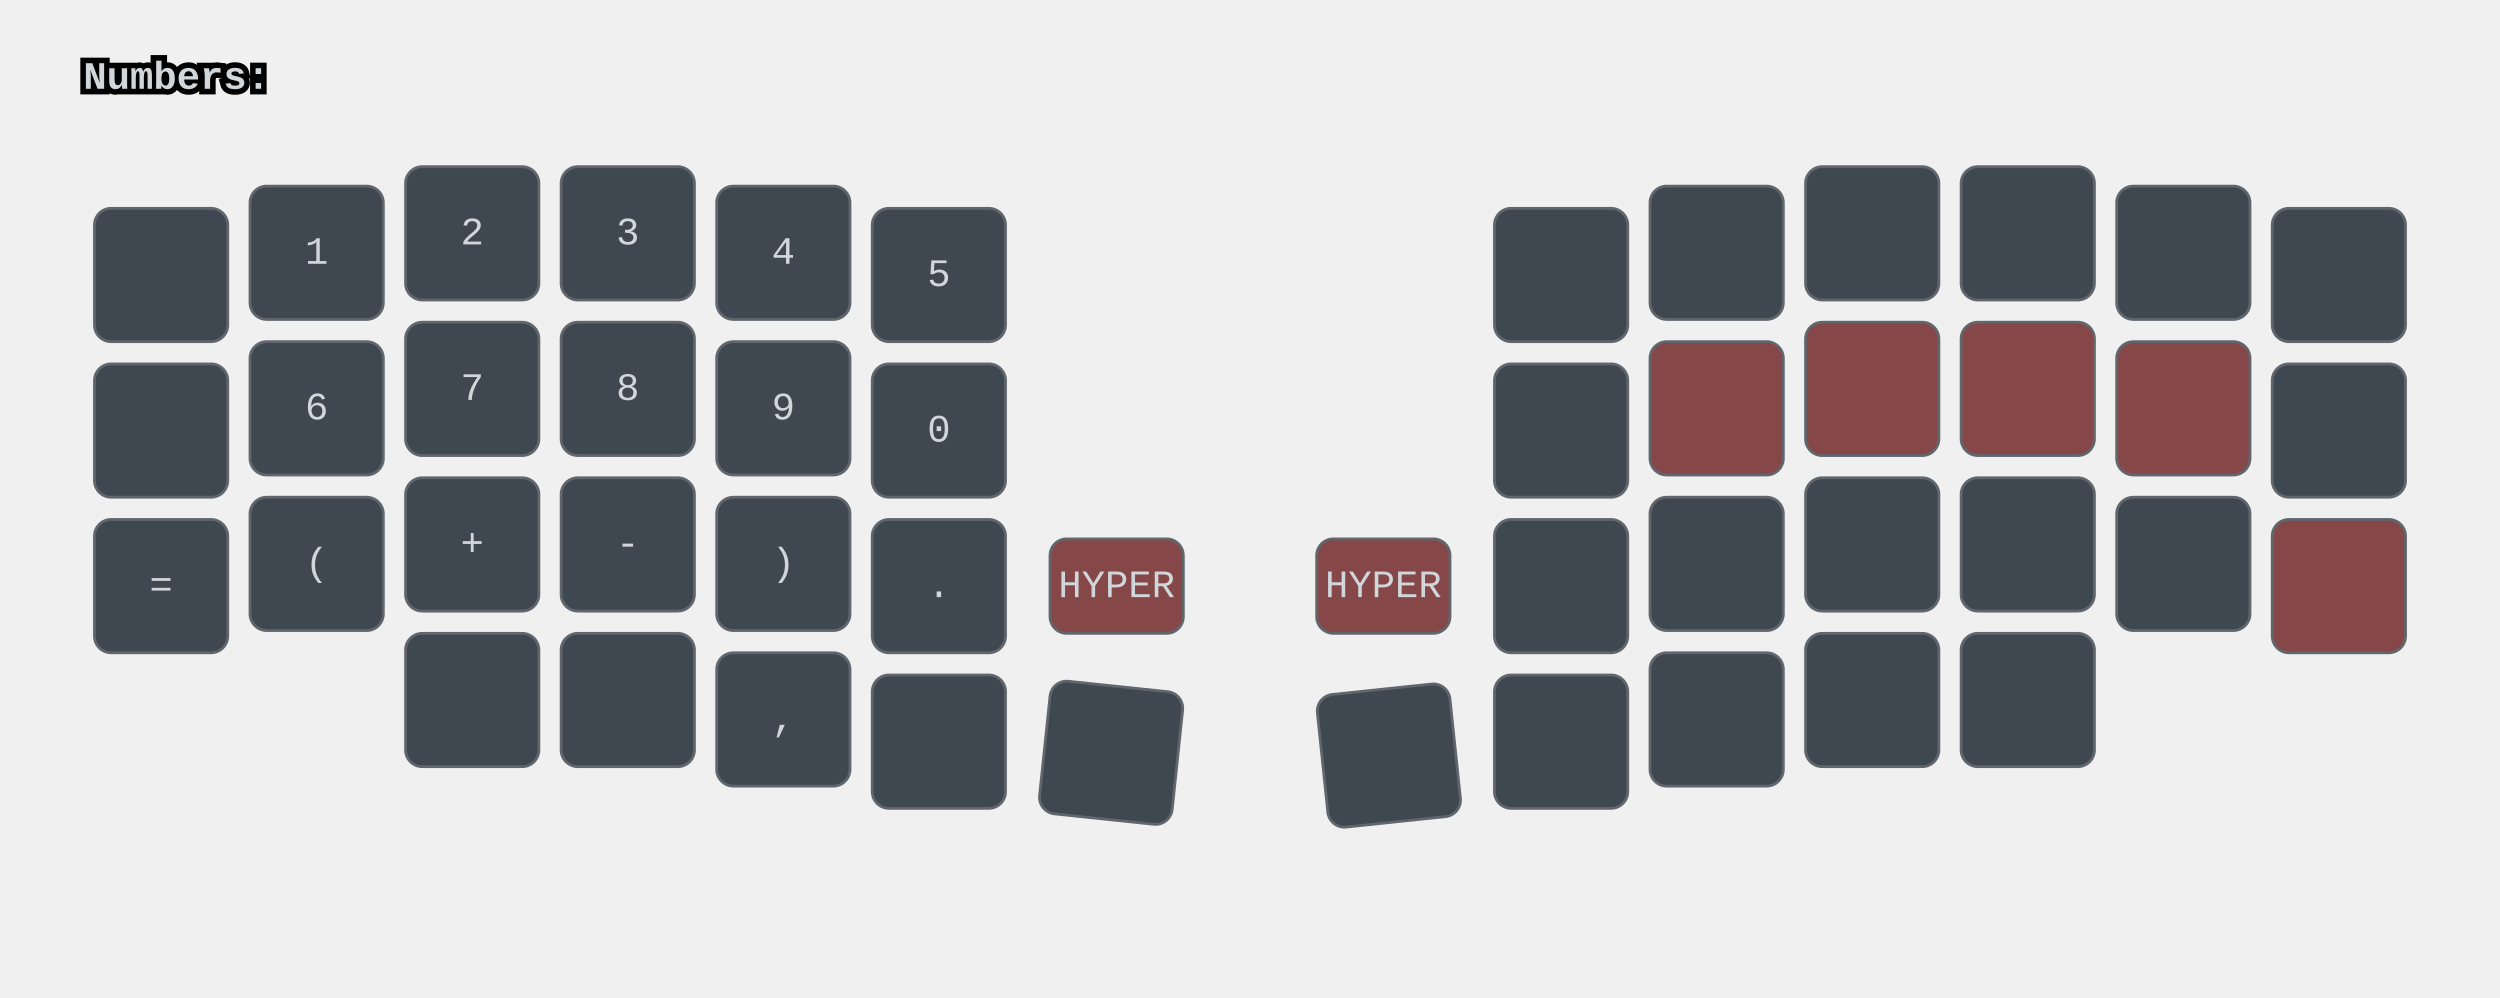
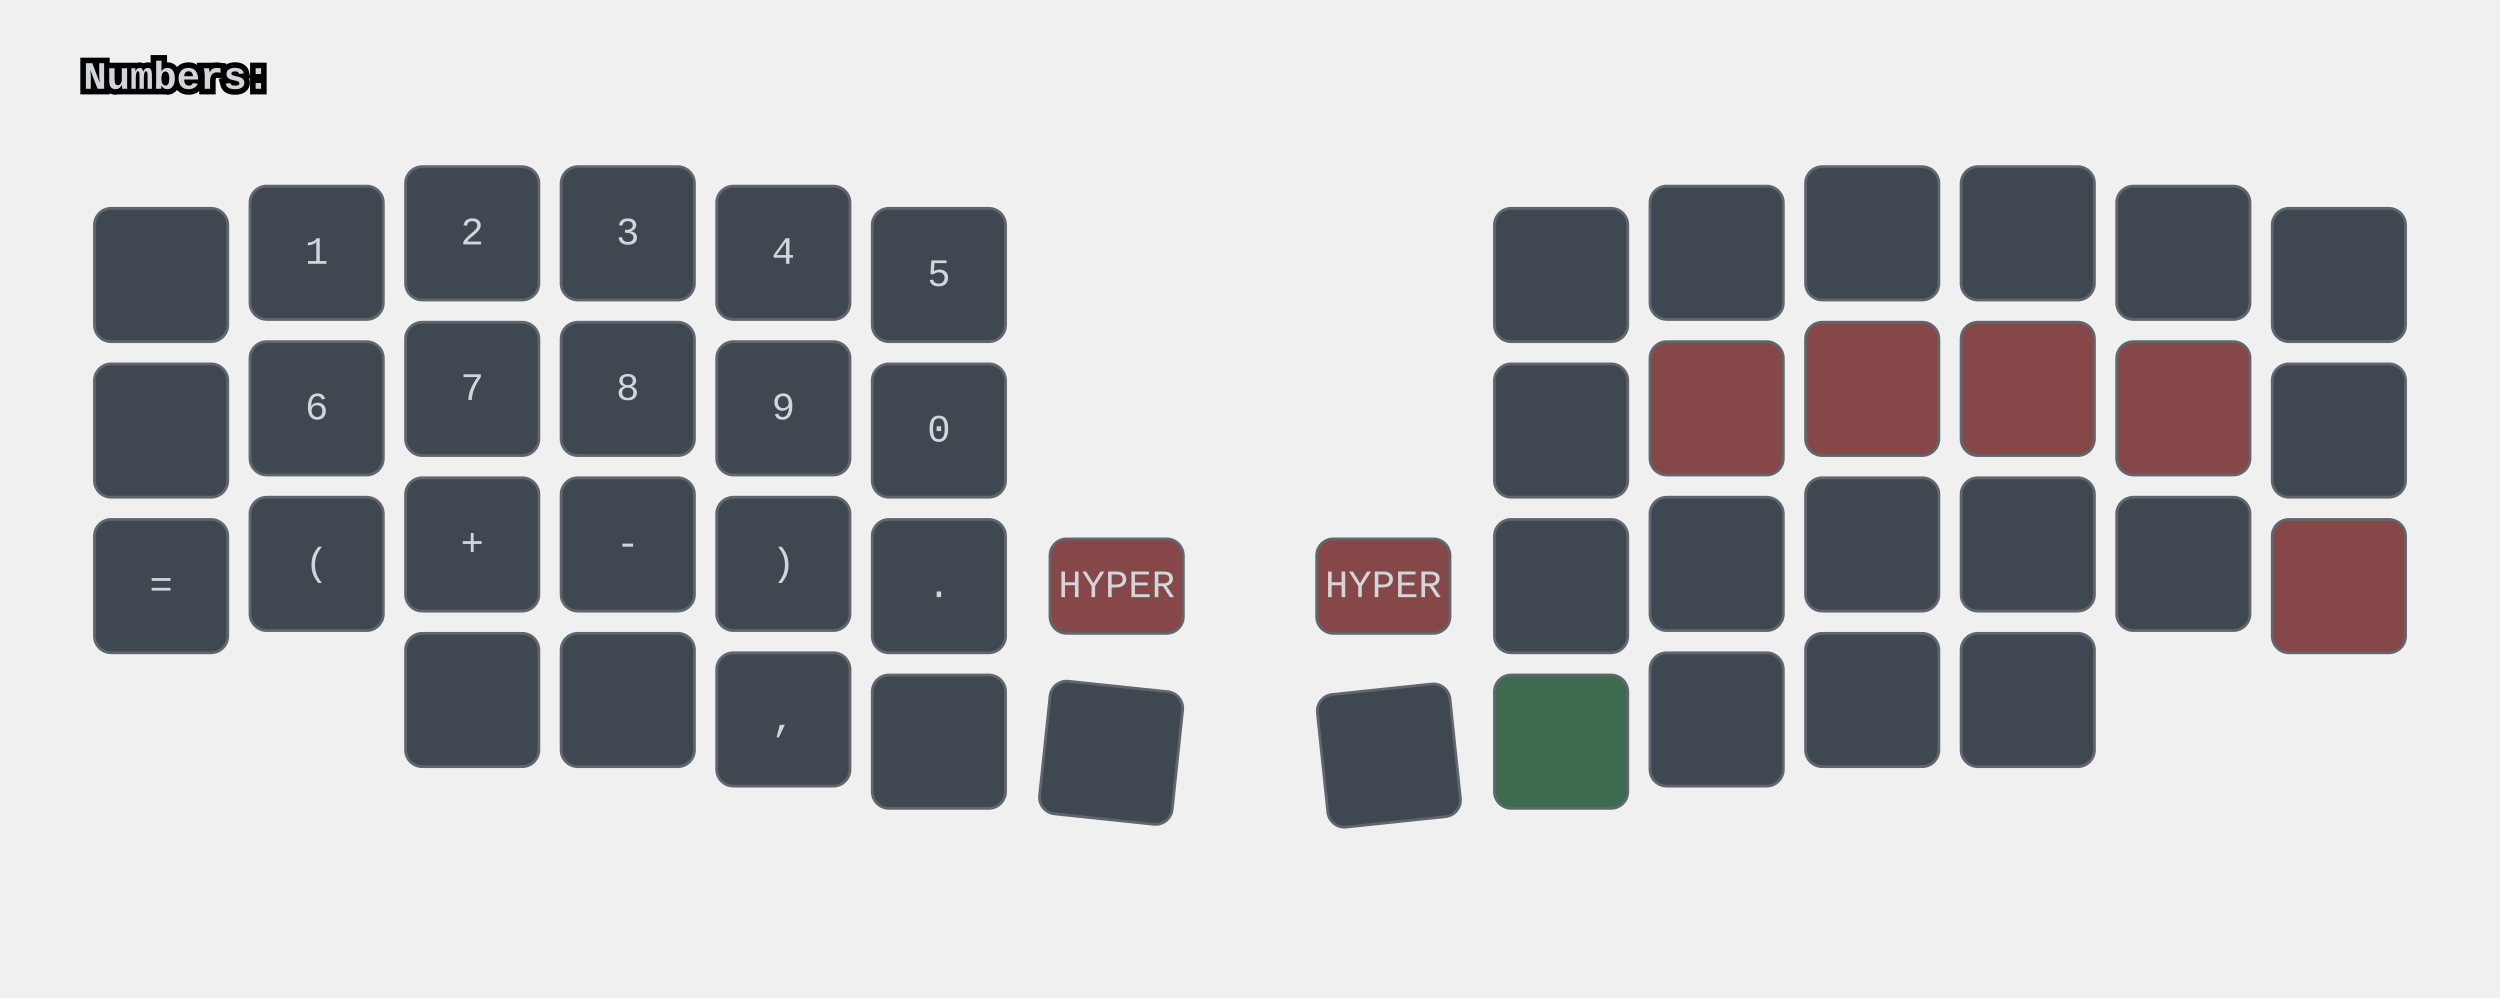
<svg xmlns="http://www.w3.org/2000/svg" xmlns:xlink="http://www.w3.org/1999/xlink" width="900" height="359" viewBox="0 0 900 359" class="keymap">
  <defs>/* start glyphs */
<svg id="mdi:apple-keyboard-caps">
      <svg id="mdi-apple-keyboard-caps" viewBox="0 0 24 24">
        <path d="M15,14V8H17.17L12,2.83L6.83,8H9V14H15M12,0L22,10H17V16H7V10H2L12,0M7,18H17V24H7V18M15,20H9V22H15V20Z" />
      </svg>
    </svg>
    <svg id="mdi:apple-keyboard-command">
      <svg id="mdi-apple-keyboard-command" viewBox="0 0 24 24">
        <path d="M6,2A4,4 0 0,1 10,6V8H14V6A4,4 0 0,1 18,2A4,4 0 0,1 22,6A4,4 0 0,1 18,10H16V14H18A4,4 0 0,1 22,18A4,4 0 0,1 18,22A4,4 0 0,1 14,18V16H10V18A4,4 0 0,1 6,22A4,4 0 0,1 2,18A4,4 0 0,1 6,14H8V10H6A4,4 0 0,1 2,6A4,4 0 0,1 6,2M16,18A2,2 0 0,0 18,20A2,2 0 0,0 20,18A2,2 0 0,0 18,16H16V18M14,10H10V14H14V10M6,16A2,2 0 0,0 4,18A2,2 0 0,0 6,20A2,2 0 0,0 8,18V16H6M8,6A2,2 0 0,0 6,4A2,2 0 0,0 4,6A2,2 0 0,0 6,8H8V6M18,8A2,2 0 0,0 20,6A2,2 0 0,0 18,4A2,2 0 0,0 16,6V8H18Z" />
      </svg>
    </svg>
    <svg id="mdi:apple-keyboard-control">
      <svg id="mdi-apple-keyboard-control" viewBox="0 0 24 24">
        <path d="M19.78,11.78L18.36,13.19L12,6.83L5.64,13.19L4.22,11.78L12,4L19.78,11.78Z" />
      </svg>
    </svg>
    <svg id="mdi:apple-keyboard-option">
      <svg id="mdi-apple-keyboard-option" viewBox="0 0 24 24">
        <path d="M3,4H9.11L16.15,18H21V20H14.88L7.84,6H3V4M14,4H21V6H14V4Z" />
      </svg>
    </svg>
    <svg id="mdi:apple-keyboard-shift">
      <svg id="mdi-apple-keyboard-shift" viewBox="0 0 24 24">
        <path d="M15,18V12H17.17L12,6.83L6.83,12H9V18H15M12,4L22,14H17V20H7V14H2L12,4Z" />
      </svg>
    </svg>
+     <svg id="mdi:arrow-all">
+       <svg id="mdi-arrow-all" viewBox="0 0 24 24">
+         <path d="M13,11H18L16.5,9.5L17.92,8.08L21.84,12L17.92,15.92L16.5,14.5L18,13H13V18L14.5,16.5L15.92,17.92L12,21.84L8.08,17.92L9.5,16.5L11,18V13H6L7.5,14.5L6.08,15.92L2.16,12L6.08,8.08L7.5,9.5L6,11H11V6L9.5,7.5L8.08,6.08L12,2.16L15.92,6.08L14.5,7.5L13,6V11Z" />
+       </svg>
+     </svg>
    <svg id="mdi:backspace">
      <svg id="mdi-backspace" viewBox="0 0 24 24">
        <path d="M22,3H7C6.31,3 5.77,3.35 5.41,3.88L0,12L5.41,20.11C5.77,20.64 6.31,21 7,21H22A2,2 0 0,0 24,19V5A2,2 0 0,0 22,3M19,15.59L17.59,17L14,13.41L10.41,17L9,15.59L12.59,12L9,8.41L10.41,7L14,10.59L17.59,7L19,8.41L15.41,12" />
      </svg>
    </svg>
    <svg id="mdi:backspace-reverse">
      <svg id="mdi-backspace-reverse" viewBox="0 0 24 24">
        <path d="M2,21H17C17.7,21 18.2,20.6 18.6,20.1L24,12L18.6,3.9C18.2,3.4 17.7,3 17,3H2A2,2 0 0,0 0,5V19A2,2 0 0,0 2,21M5,8.4L6.4,7L10,10.6L13.6,7L15,8.4L11.4,12L15,15.6L13.6,17L10,13.4L6.4,17L5,15.6L8.6,12" />
      </svg>
    </svg>
    <svg id="mdi:bluetooth-connect">
      <svg id="mdi-bluetooth-connect" viewBox="0 0 24 24">
        <path d="M19,10L17,12L19,14L21,12M14.88,16.29L13,18.17V14.41M13,5.83L14.88,7.71L13,9.58M17.71,7.71L12,2H11V9.58L6.41,5L5,6.41L10.59,12L5,17.58L6.41,19L11,14.41V22H12L17.71,16.29L13.41,12M7,12L5,10L3,12L5,14L7,12Z" />
      </svg>
    </svg>
    <svg id="mdi:bluetooth-off">
      <svg id="mdi-bluetooth-off" viewBox="0 0 24 24">
        <path d="M13,5.83L14.88,7.71L13.28,9.31L14.69,10.72L17.71,7.7L12,2H11V7.03L13,9.03M5.41,4L4,5.41L10.59,12L5,17.59L6.41,19L11,14.41V22H12L16.29,17.71L18.59,20L20,18.59M13,18.17V14.41L14.88,16.29" />
      </svg>
    </svg>
    <svg id="mdi:brightness-5">
      <svg id="mdi-brightness-5" viewBox="0 0 24 24">
        <path d="M12,18A6,6 0 0,1 6,12A6,6 0 0,1 12,6A6,6 0 0,1 18,12A6,6 0 0,1 12,18M20,15.31L23.31,12L20,8.69V4H15.31L12,0.69L8.69,4H4V8.69L0.69,12L4,15.31V20H8.69L12,23.31L15.31,20H20V15.31Z" />
      </svg>
    </svg>
    <svg id="mdi:brightness-7">
      <svg id="mdi-brightness-7" viewBox="0 0 24 24">
        <path d="M12,8A4,4 0 0,0 8,12A4,4 0 0,0 12,16A4,4 0 0,0 16,12A4,4 0 0,0 12,8M12,18A6,6 0 0,1 6,12A6,6 0 0,1 12,6A6,6 0 0,1 18,12A6,6 0 0,1 12,18M20,8.69V4H15.31L12,0.69L8.69,4H4V8.69L0.69,12L4,15.31V20H8.69L12,23.31L15.31,20H20V15.31L23.31,12L20,8.69Z" />
      </svg>
    </svg>
    <svg id="mdi:code-block-tags">
      <svg id="mdi-code-block-tags" viewBox="0 0 24 24">
        <path d="M5.59 3.41L7 4.82L3.82 8L7 11.18L5.59 12.6L1 8L5.59 3.41M11.41 3.41L16 8L11.41 12.6L10 11.18L13.18 8L10 4.82L11.41 3.41M22 6V18C22 19.11 21.11 20 20 20H4C2.9 20 2 19.11 2 18V14H4V18H20V6H17.03V4H20C21.11 4 22 4.89 22 6Z" />
      </svg>
    </svg>
+     <svg id="mdi:code-braces">
+       <svg id="mdi-code-braces" viewBox="0 0 24 24">
+         <path d="M8,3A2,2 0 0,0 6,5V9A2,2 0 0,1 4,11H3V13H4A2,2 0 0,1 6,15V19A2,2 0 0,0 8,21H10V19H8V14A2,2 0 0,0 6,12A2,2 0 0,0 8,10V5H10V3M16,3A2,2 0 0,1 18,5V9A2,2 0 0,0 20,11H21V13H20A2,2 0 0,0 18,15V19A2,2 0 0,1 16,21H14V19H16V14A2,2 0 0,1 18,12A2,2 0 0,1 16,10V5H14V3H16Z" />
+       </svg>
+     </svg>
+     <svg id="mdi:cog-outline">
+       <svg id="mdi-cog-outline" viewBox="0 0 24 24">
+         <path d="M12,8A4,4 0 0,1 16,12A4,4 0 0,1 12,16A4,4 0 0,1 8,12A4,4 0 0,1 12,8M12,10A2,2 0 0,0 10,12A2,2 0 0,0 12,14A2,2 0 0,0 14,12A2,2 0 0,0 12,10M10,22C9.75,22 9.54,21.82 9.5,21.58L9.13,18.93C8.5,18.68 7.96,18.34 7.44,17.94L4.95,18.95C4.73,19.03 4.46,18.95 4.34,18.73L2.34,15.27C2.21,15.05 2.27,14.78 2.46,14.63L4.57,12.97L4.5,12L4.57,11L2.46,9.37C2.27,9.22 2.21,8.95 2.34,8.73L4.34,5.27C4.46,5.05 4.73,4.96 4.95,5.05L7.44,6.05C7.96,5.66 8.5,5.32 9.13,5.07L9.5,2.42C9.54,2.18 9.75,2 10,2H14C14.25,2 14.46,2.18 14.5,2.42L14.87,5.07C15.5,5.32 16.04,5.66 16.56,6.05L19.05,5.05C19.27,4.96 19.54,5.05 19.66,5.27L21.66,8.73C21.79,8.95 21.73,9.22 21.54,9.37L19.43,11L19.5,12L19.43,13L21.54,14.63C21.73,14.78 21.79,15.05 21.66,15.27L19.66,18.73C19.54,18.95 19.27,19.04 19.05,18.95L16.56,17.95C16.04,18.34 15.5,18.68 14.87,18.93L14.5,21.58C14.46,21.82 14.25,22 14,22H10M11.25,4L10.88,6.61C9.68,6.86 8.62,7.5 7.85,8.39L5.44,7.35L4.69,8.65L6.8,10.2C6.4,11.37 6.4,12.64 6.8,13.8L4.68,15.36L5.43,16.66L7.86,15.62C8.63,16.5 9.68,17.14 10.87,17.38L11.24,20H12.76L13.13,17.39C14.32,17.14 15.37,16.5 16.14,15.62L18.57,16.66L19.32,15.36L17.2,13.81C17.6,12.64 17.6,11.37 17.2,10.2L19.31,8.65L18.56,7.35L16.15,8.39C15.38,7.5 14.32,6.86 13.12,6.62L12.75,4H11.25Z" />
+       </svg>
+     </svg>
    <svg id="mdi:content-copy">
      <svg id="mdi-content-copy" viewBox="0 0 24 24">
        <path d="M19,21H8V7H19M19,5H8A2,2 0 0,0 6,7V21A2,2 0 0,0 8,23H19A2,2 0 0,0 21,21V7A2,2 0 0,0 19,5M16,1H4A2,2 0 0,0 2,3V17H4V3H16V1Z" />
      </svg>
    </svg>
    <svg id="mdi:content-cut">
      <svg id="mdi-content-cut" viewBox="0 0 24 24">
        <path d="M19,3L13,9L15,11L22,4V3M12,12.5A0.5,0.5 0 0,1 11.5,12A0.5,0.5 0 0,1 12,11.5A0.5,0.5 0 0,1 12.5,12A0.5,0.5 0 0,1 12,12.5M6,20A2,2 0 0,1 4,18C4,16.89 4.9,16 6,16A2,2 0 0,1 8,18C8,19.11 7.1,20 6,20M6,8A2,2 0 0,1 4,6C4,4.89 4.9,4 6,4A2,2 0 0,1 8,6C8,7.11 7.1,8 6,8M9.64,7.64C9.87,7.14 10,6.59 10,6A4,4 0 0,0 6,2A4,4 0 0,0 2,6A4,4 0 0,0 6,10C6.59,10 7.14,9.87 7.64,9.64L10,12L7.64,14.36C7.14,14.13 6.59,14 6,14A4,4 0 0,0 2,18A4,4 0 0,0 6,22A4,4 0 0,0 10,18C10,17.41 9.87,16.86 9.64,16.36L12,14L19,21H22V20L9.64,7.64Z" />
      </svg>
    </svg>
    <svg id="mdi:content-paste">
      <svg id="mdi-content-paste" viewBox="0 0 24 24">
        <path d="M19,20H5V4H7V7H17V4H19M12,2A1,1 0 0,1 13,3A1,1 0 0,1 12,4A1,1 0 0,1 11,3A1,1 0 0,1 12,2M19,2H14.82C14.4,0.84 13.3,0 12,0C10.7,0 9.6,0.84 9.18,2H5A2,2 0 0,0 3,4V20A2,2 0 0,0 5,22H19A2,2 0 0,0 21,20V4A2,2 0 0,0 19,2Z" />
      </svg>
    </svg>
    <svg id="mdi:dock-window">
      <svg id="mdi-dock-window" viewBox="0 0 24 24">
        <path d="M18 18V20H4A2 2 0 0 1 2 18V8H4V18M22 6V14A2 2 0 0 1 20 16H8A2 2 0 0 1 6 14V6A2 2 0 0 1 8 4H20A2 2 0 0 1 22 6M20 6H8V14H20Z" />
      </svg>
    </svg>
    <svg id="mdi:folder-search-outline">
      <svg id="mdi-folder-search-outline" viewBox="0 0 24 24">
        <path d="M16.5,12C19,12 21,14 21,16.5C21,17.38 20.75,18.21 20.31,18.9L23.39,22L22,23.39L18.88,20.32C18.19,20.75 17.37,21 16.5,21C14,21 12,19 12,16.5C12,14 14,12 16.5,12M16.5,14A2.5,2.5 0 0,0 14,16.5A2.5,2.5 0 0,0 16.5,19A2.5,2.5 0 0,0 19,16.5A2.5,2.5 0 0,0 16.5,14M19,8H3V18H10.17C10.34,18.72 10.63,19.39 11,20H3C1.89,20 1,19.1 1,18V6C1,4.89 1.89,4 3,4H9L11,6H19A2,2 0 0,1 21,8V11.81C20.42,11.26 19.75,10.81 19,10.5V8Z" />
      </svg>
    </svg>
    <svg id="mdi:format-letter-ends-with">
      <svg id="mdi-format-letter-ends-with" viewBox="0 0 24 24">
        <path d="M11.14 4L6.43 16H8.36L9.32 13.43H14.67L15.64 16H17.57L12.86 4M12 6.29L14.03 11.71H9.96M20 14V18H2V20H22V14Z" />
      </svg>
    </svg>
    <svg id="mdi:format-letter-starts-with">
      <svg id="mdi-format-letter-starts-with" viewBox="0 0 24 24">
        <path d="M11.14 4L6.43 16H8.36L9.32 13.43H14.67L15.64 16H17.57L12.86 4M12 6.29L14.03 11.71H9.96M4 18V15H2V20H22V18Z" />
      </svg>
    </svg>
    <svg id="mdi:format-pilcrow-arrow-left">
      <svg id="mdi-format-pilcrow-arrow-left" viewBox="0 0 24 24">
        <path d="M8,17V14L4,18L8,22V19H20V17M10,10V15H12V4H14V15H16V4H18V2H10A4,4 0 0,0 6,6A4,4 0 0,0 10,10Z" />
      </svg>
    </svg>
    <svg id="mdi:format-pilcrow-arrow-right">
      <svg id="mdi-format-pilcrow-arrow-right" viewBox="0 0 24 24">
        <path d="M21,18L17,14V17H5V19H17V22M9,10V15H11V4H13V15H15V4H17V2H9A4,4 0 0,0 5,6A4,4 0 0,0 9,10Z" />
      </svg>
    </svg>
+     <svg id="mdi:keyboard-f1">
+       <svg id="mdi-keyboard-f1" viewBox="0 0 24 24">
+         <path d="M6 7H12V9H8V11H11V13H8V17H6V7M14 7H18V17H16V9H14V7Z" />
+       </svg>
+     </svg>
    <svg id="mdi:keyboard-return">
      <svg id="mdi-keyboard-return" viewBox="0 0 24 24">
        <path d="M19,7V11H5.83L9.41,7.41L8,6L2,12L8,18L9.41,16.58L5.83,13H21V7H19Z" />
      </svg>
    </svg>
    <svg id="mdi:keyboard-space">
      <svg id="mdi-keyboard-space" viewBox="0 0 24 24">
        <path d="M3 15H5V19H19V15H21V19C21 20.1 20.1 21 19 21H5C3.9 21 3 20.1 3 19V15Z" />
      </svg>
    </svg>
    <svg id="mdi:keyboard-tab">
      <svg id="mdi-keyboard-tab" viewBox="0 0 24 24">
        <path d="M20,18H22V6H20M11.59,7.41L15.17,11H1V13H15.17L11.59,16.58L13,18L19,12L13,6L11.59,7.41Z" />
      </svg>
    </svg>
    <svg id="mdi:keyboard-variant">
      <svg id="mdi-keyboard-variant" viewBox="0 0 24 24">
        <path d="M6,16H18V18H6V16M6,13V15H2V13H6M7,15V13H10V15H7M11,15V13H13V15H11M14,15V13H17V15H14M18,15V13H22V15H18M2,10H5V12H2V10M19,12V10H22V12H19M18,12H16V10H18V12M8,12H6V10H8V12M12,12H9V10H12V12M15,12H13V10H15V12M2,9V7H4V9H2M5,9V7H7V9H5M8,9V7H10V9H8M11,9V7H13V9H11M14,9V7H16V9H14M17,9V7H22V9H17Z" />
      </svg>
    </svg>
    <svg id="mdi:lightbulb-off-outline">
      <svg id="mdi-lightbulb-off-outline" viewBox="0 0 24 24">
        <path d="M12,2C9.76,2 7.78,3.05 6.5,4.68L7.93,6.11C8.84,4.84 10.32,4 12,4A5,5 0 0,1 17,9C17,10.68 16.16,12.16 14.89,13.06L16.31,14.5C17.94,13.21 19,11.24 19,9A7,7 0 0,0 12,2M3.28,4L2,5.27L5.04,8.3C5,8.53 5,8.76 5,9C5,11.38 6.19,13.47 8,14.74V17A1,1 0 0,0 9,18H14.73L18.73,22L20,20.72L3.28,4M7.23,10.5L12.73,16H10V13.58C8.68,13 7.66,11.88 7.23,10.5M9,20V21A1,1 0 0,0 10,22H14A1,1 0 0,0 15,21V20H9Z" />
      </svg>
    </svg>
    <svg id="mdi:lightbulb-on-20">
      <svg id="mdi-lightbulb-on-20" viewBox="0 0 24 24">
        <path d="M1 11H4V13H1V11M4.9 3.5L3.5 4.9L5.6 7L7 5.6L4.9 3.5M13 1H11V4H13V1M20 11V13H23V11H20M10 22C10 22.6 10.4 23 11 23H13C13.6 23 14 22.6 14 22V21H10V22M19.1 3.5L17 5.6L18.4 7L20.5 4.9L19.1 3.5M18 12C18 14.2 16.8 16.2 15 17.2V19C15 19.6 14.6 20 14 20H10C9.4 20 9 19.6 9 19V17.2C7.2 16.2 6 14.2 6 12C6 8.7 8.7 6 12 6S18 8.7 18 12M16 12C16 9.79 14.21 8 12 8S8 9.79 8 12 9.79 16 12 16 16 14.21 16 12Z" />
      </svg>
    </svg>
    <svg id="mdi:lightbulb-on-90">
      <svg id="mdi-lightbulb-on-90" viewBox="0 0 24 24">
        <path d="M7 5.6L5.6 7L3.5 4.9L4.9 3.5L7 5.6M10 22C10 22.6 10.4 23 11 23H13C13.6 23 14 22.6 14 22V21H10V22M1 13H4V11H1V13M13 1H11V4H13V1M20 11V13H23V11H20M19.1 3.5L17 5.6L18.4 7L20.5 4.9L19.1 3.5M18 12C18 14.2 16.8 16.2 15 17.2V19C15 19.6 14.6 20 14 20H10C9.4 20 9 19.6 9 19V17.2C7.2 16.2 6 14.2 6 12C6 8.7 8.7 6 12 6S18 8.7 18 12M12 8C11 8 10.09 8.38 9.39 9H14.61C13.91 8.38 13 8 12 8Z" />
      </svg>
    </svg>
    <svg id="mdi:lock-outline">
      <svg id="mdi-lock-outline" viewBox="0 0 24 24">
        <path d="M12,17C10.89,17 10,16.1 10,15C10,13.89 10.89,13 12,13A2,2 0 0,1 14,15A2,2 0 0,1 12,17M18,20V10H6V20H18M18,8A2,2 0 0,1 20,10V20A2,2 0 0,1 18,22H6C4.89,22 4,21.1 4,20V10C4,8.89 4.89,8 6,8H7V6A5,5 0 0,1 12,1A5,5 0 0,1 17,6V8H18M12,3A3,3 0 0,0 9,6V8H15V6A3,3 0 0,0 12,3Z" />
      </svg>
    </svg>
+     <svg id="mdi:monitor">
+       <svg id="mdi-monitor" viewBox="0 0 24 24">
+         <path d="M21,16H3V4H21M21,2H3C1.89,2 1,2.89 1,4V16A2,2 0 0,0 3,18H10V20H8V22H16V20H14V18H21A2,2 0 0,0 23,16V4C23,2.89 22.1,2 21,2Z" />
+       </svg>
+     </svg>
    <svg id="mdi:mouse">
      <svg id="mdi-mouse" viewBox="0 0 24 24">
        <path d="M11,1.07C7.05,1.56 4,4.92 4,9H11M4,15A8,8 0 0,0 12,23A8,8 0 0,0 20,15V11H4M13,1.07V9H20C20,4.92 16.94,1.56 13,1.07Z" />
      </svg>
    </svg>
    <svg id="mdi:mouse-left-click-outline">
      <svg id="mdi-mouse-left-click-outline" viewBox="0 0 24 24">
        <path d="M13 9V1.07C13.7 1.16 14.37 1.33 15 1.59C17.33 2.53 19.11 4.53 19.75 7C19.91 7.64 20 8.31 20 9H13M17.66 7C17.18 5.65 16.23 4.5 15 3.81V7H17.66M6 15V13H18V15C18 16.59 17.37 18.12 16.24 19.24C15.12 20.37 13.59 21 12 21C10.41 21 8.88 20.37 7.76 19.24C6.63 18.12 6 16.59 6 15M4 15C4 17.12 4.84 19.16 6.34 20.66C7.84 22.16 9.88 23 12 23C14.12 23 16.16 22.16 17.66 20.66C19.16 19.16 20 17.12 20 15V11H4V15M11 9V1.07C7.06 1.56 4 4.92 4 9H11Z" />
      </svg>
    </svg>
    <svg id="mdi:mouse-right-click-outline">
      <svg id="mdi-mouse-right-click-outline" viewBox="0 0 24 24">
        <path d="M13 9V1.07C16.94 1.56 20 4.92 20 9H13M11 9V1.07C10.3 1.16 9.63 1.33 9 1.59C6.67 2.53 4.89 4.53 4.25 7C4.09 7.64 4 8.31 4 9H11M6.34 7C6.82 5.65 7.78 4.5 9 3.81V7H6.34M6 15V13H18V15C18 16.59 17.37 18.12 16.24 19.24C15.12 20.37 13.59 21 12 21C10.41 21 8.88 20.37 7.76 19.24C6.63 18.12 6 16.59 6 15M4 15C4 17.12 4.84 19.16 6.34 20.66C7.84 22.16 9.88 23 12 23C14.12 23 16.16 22.16 17.66 20.66C19.16 19.16 20 17.12 20 15V11H4V15Z" />
      </svg>
    </svg>
-     <svg id="mdi:numeric-1-box-multiple-outline">
-       <svg id="mdi-numeric-1-box-multiple-outline" viewBox="0 0 24 24">
-         <path d="M21,17H7V3H21M21,1H7A2,2 0 0,0 5,3V17A2,2 0 0,0 7,19H21A2,2 0 0,0 23,17V3A2,2 0 0,0 21,1M14,15H16V5H12V7H14M3,5H1V21A2,2 0 0,0 3,23H19V21H3V5Z" />
-       </svg>
-     </svg>
-     <svg id="mdi:numeric-2-box-multiple-outline">
-       <svg id="mdi-numeric-2-box-multiple-outline" viewBox="0 0 24 24">
-         <path d="M17,13H13V11H15A2,2 0 0,0 17,9V7C17,5.89 16.1,5 15,5H11V7H15V9H13A2,2 0 0,0 11,11V15H17M21,17H7V3H21M21,1H7A2,2 0 0,0 5,3V17A2,2 0 0,0 7,19H21A2,2 0 0,0 23,17V3A2,2 0 0,0 21,1M3,5H1V21A2,2 0 0,0 3,23H19V21H3V5Z" />
-       </svg>
-     </svg>
-     <svg id="mdi:numeric-3-box-multiple-outline">
-       <svg id="mdi-numeric-3-box-multiple-outline" viewBox="0 0 24 24">
-         <path d="M17,13V11.5A1.5,1.5 0 0,0 15.5,10A1.5,1.5 0 0,0 17,8.5V7C17,5.89 16.1,5 15,5H11V7H15V9H13V11H15V13H11V15H15A2,2 0 0,0 17,13M3,5H1V21A2,2 0 0,0 3,23H19V21H3M21,17H7V3H21M21,1H7A2,2 0 0,0 5,3V17A2,2 0 0,0 7,19H21A2,2 0 0,0 23,17V3A2,2 0 0,0 21,1Z" />
-       </svg>
-     </svg>
-     <svg id="mdi:numeric-4-box-multiple-outline">
-       <svg id="mdi-numeric-4-box-multiple-outline" viewBox="0 0 24 24">
-         <path d="M21,17H7V3H21M21,1H7A2,2 0 0,0 5,3V17A2,2 0 0,0 7,19H21A2,2 0 0,0 23,17V3A2,2 0 0,0 21,1M15,15H17V5H15V9H13V5H11V11H15M3,5H1V21A2,2 0 0,0 3,23H19V21H3V5Z" />
-       </svg>
-     </svg>
-     <svg id="mdi:numeric-5-box-multiple-outline">
-       <svg id="mdi-numeric-5-box-multiple-outline" viewBox="0 0 24 24">
-         <path d="M17,13V11C17,9.89 16.1,9 15,9H13V7H17V5H11V11H15V13H11V15H15A2,2 0 0,0 17,13M3,5H1V21A2,2 0 0,0 3,23H19V21H3M21,17H7V3H21M21,1H7A2,2 0 0,0 5,3V17A2,2 0 0,0 7,19H21A2,2 0 0,0 23,17V3A2,2 0 0,0 21,1Z" />
-       </svg>
-     </svg>
-     <svg id="mdi:numeric-6-box-multiple-outline">
-       <svg id="mdi-numeric-6-box-multiple-outline" viewBox="0 0 24 24">
-         <path d="M13,11H15V13H13M13,15H15A2,2 0 0,0 17,13V11C17,9.89 16.1,9 15,9H13V7H17V5H13A2,2 0 0,0 11,7V13C11,14.11 11.9,15 13,15M21,17H7V3H21M21,1H7A2,2 0 0,0 5,3V17A2,2 0 0,0 7,19H21A2,2 0 0,0 23,17V3A2,2 0 0,0 21,1M3,5H1V21A2,2 0 0,0 3,23H19V21H3V5Z" />
-       </svg>
-     </svg>
-     <svg id="mdi:numeric-7-box-multiple-outline">
-       <svg id="mdi-numeric-7-box-multiple-outline" viewBox="0 0 24 24">
-         <path d="M13,15L17,7V5H11V7H15L11,15M21,17H7V3H21M21,1H7A2,2 0 0,0 5,3V17A2,2 0 0,0 7,19H21A2,2 0 0,0 23,17V3A2,2 0 0,0 21,1M3,5H1V21A2,2 0 0,0 3,23H19V21H3V5Z" />
-       </svg>
-     </svg>
-     <svg id="mdi:numeric-8-box-multiple-outline">
-       <svg id="mdi-numeric-8-box-multiple-outline" viewBox="0 0 24 24">
-         <path d="M13,11H15V13H13M13,7H15V9H13M13,15H15A2,2 0 0,0 17,13V11.5A1.5,1.5 0 0,0 15.5,10A1.5,1.5 0 0,0 17,8.5V7C17,5.89 16.1,5 15,5H13A2,2 0 0,0 11,7V8.5A1.5,1.5 0 0,0 12.5,10A1.5,1.5 0 0,0 11,11.5V13C11,14.11 11.9,15 13,15M21,17H7V3H21M21,1H7A2,2 0 0,0 5,3V17A2,2 0 0,0 7,19H21A2,2 0 0,0 23,17V3A2,2 0 0,0 21,1M3,5H1V21A2,2 0 0,0 3,23H19V21H3V5Z" />
+     <svg id="mdi:mouse-variant">
+       <svg id="mdi-mouse-variant" viewBox="0 0 24 24">
+         <path d="M14,7H10V2.1C12.28,2.56 14,4.58 14,7M4,7C4,4.58 5.72,2.56 8,2.1V7H4M14,12C14,14.42 12.28,16.44 10,16.9V18A3,3 0 0,0 13,21A3,3 0 0,0 16,18V13A4,4 0 0,1 20,9H22L21,10L22,11H20A2,2 0 0,0 18,13H18V18A5,5 0 0,1 13,23A5,5 0 0,1 8,18V16.9C5.72,16.44 4,14.42 4,12V9H14V12Z" />
+       </svg>
+     </svg>
+     <svg id="mdi:music">
+       <svg id="mdi-music" viewBox="0 0 24 24">
+         <path d="M21,3V15.5A3.5,3.5 0 0,1 17.5,19A3.5,3.5 0 0,1 14,15.5A3.5,3.5 0 0,1 17.5,12C18.04,12 18.55,12.12 19,12.34V6.47L9,8.6V17.5A3.5,3.5 0 0,1 5.5,21A3.5,3.5 0 0,1 2,17.5A3.5,3.5 0 0,1 5.5,14C6.04,14 6.55,14.12 7,14.34V6L21,3Z" />
+       </svg>
+     </svg>
+     <svg id="mdi:numeric">
+       <svg id="mdi-numeric" viewBox="0 0 24 24">
+         <path d="M4,17V9H2V7H6V17H4M22,15C22,16.11 21.1,17 20,17H16V15H20V13H18V11H20V9H16V7H20A2,2 0 0,1 22,9V10.5A1.5,1.5 0 0,1 20.5,12A1.5,1.5 0 0,1 22,13.5V15M14,15V17H8V13C8,11.89 8.9,11 10,11H12V9H8V7H12A2,2 0 0,1 14,9V11C14,12.11 13.1,13 12,13H10V15H14Z" />
      </svg>
    </svg>
    <svg id="mdi:play-pause">
      <svg id="mdi-play-pause" viewBox="0 0 24 24">
        <path d="M3,5V19L11,12M13,19H16V5H13M18,5V19H21V5" />
      </svg>
    </svg>
    <svg id="mdi:power">
      <svg id="mdi-power" viewBox="0 0 24 24">
        <path d="M16.56,5.44L15.11,6.89C16.84,7.94 18,9.83 18,12A6,6 0 0,1 12,18A6,6 0 0,1 6,12C6,9.83 7.16,7.94 8.88,6.88L7.44,5.44C5.36,6.88 4,9.28 4,12A8,8 0 0,0 12,20A8,8 0 0,0 20,12C20,9.28 18.64,6.88 16.56,5.44M13,3H11V13H13" />
      </svg>
    </svg>
    <svg id="mdi:power-plug-outline">
      <svg id="mdi-power-plug-outline" viewBox="0 0 24 24">
        <path d="M16 7V3H14V7H10V3H8V7C7 7 6 8 6 9V14.5L9.5 18V21H14.5V18L18 14.5V9C18 8 17 7 16 7M16 13.67L13.09 16.59L12.67 17H11.33L10.92 16.59L8 13.67V9.09C8 9.06 8.06 9 8.09 9H15.92C15.95 9 16 9.06 16 9.09V13.67Z" />
      </svg>
    </svg>
    <svg id="mdi:redo">
      <svg id="mdi-redo" viewBox="0 0 24 24">
        <path d="M18.4,10.6C16.55,9 14.15,8 11.5,8C6.85,8 2.92,11.03 1.54,15.22L3.9,16C4.95,12.81 7.95,10.5 11.5,10.5C13.45,10.5 15.23,11.22 16.62,12.38L13,16H22V7L18.4,10.6Z" />
      </svg>
    </svg>
    <svg id="mdi:restart">
      <svg id="mdi-restart" viewBox="0 0 24 24">
        <path d="M12,4C14.1,4 16.1,4.8 17.6,6.3C20.7,9.4 20.7,14.5 17.6,17.6C15.8,19.5 13.3,20.2 10.9,19.9L11.4,17.9C13.1,18.1 14.9,17.5 16.2,16.2C18.5,13.9 18.5,10.1 16.2,7.7C15.1,6.6 13.5,6 12,6V10.6L7,5.6L12,0.6V4M6.3,17.6C3.7,15 3.3,11 5.1,7.9L6.6,9.4C5.5,11.6 5.9,14.4 7.8,16.2C8.3,16.7 8.9,17.1 9.6,17.4L9,19.4C8,19 7.1,18.4 6.3,17.6Z" />
      </svg>
    </svg>
    <svg id="mdi:skip-backward">
      <svg id="mdi-skip-backward" viewBox="0 0 24 24">
        <path d="M20,5V19L13,12M6,5V19H4V5M13,5V19L6,12" />
      </svg>
    </svg>
    <svg id="mdi:skip-forward">
      <svg id="mdi-skip-forward" viewBox="0 0 24 24">
        <path d="M4,5V19L11,12M18,5V19H20V5M11,5V19L18,12" />
      </svg>
    </svg>
    <svg id="mdi:stop">
      <svg id="mdi-stop" viewBox="0 0 24 24">
        <path d="M18,18H6V6H18V18Z" />
      </svg>
    </svg>
    <svg id="mdi:undo">
      <svg id="mdi-undo" viewBox="0 0 24 24">
        <path d="M12.5,8C9.85,8 7.45,9 5.6,10.6L2,7V16H11L7.38,12.38C8.77,11.22 10.54,10.5 12.5,10.5C16.04,10.5 19.05,12.81 20.1,16L22.47,15.22C21.08,11.03 17.15,8 12.5,8Z" />
      </svg>
    </svg>
    <svg id="mdi:unfold-more-horizontal">
      <svg id="mdi-unfold-more-horizontal" viewBox="0 0 24 24">
        <path d="M12,18.17L8.83,15L7.42,16.41L12,21L16.59,16.41L15.17,15M12,5.83L15.17,9L16.58,7.59L12,3L7.41,7.59L8.83,9L12,5.83Z" />
      </svg>
    </svg>
    <svg id="mdi:unfold-more-vertical">
      <svg id="mdi-unfold-more-vertical" viewBox="0 0 24 24">
        <path d="M18.17,12L15,8.83L16.41,7.41L21,12L16.41,16.58L15,15.17L18.17,12M5.83,12L9,15.17L7.59,16.59L3,12L7.59,7.42L9,8.83L5.83,12Z" />
      </svg>
    </svg>
    <svg id="mdi:usb">
      <svg id="mdi-usb" viewBox="0 0 24 24">
        <path d="M15,7V11H16V13H13V5H15L12,1L9,5H11V13H8V10.93C8.7,10.56 9.2,9.85 9.2,9C9.2,7.78 8.21,6.8 7,6.8C5.78,6.8 4.8,7.78 4.8,9C4.8,9.85 5.3,10.56 6,10.93V13A2,2 0 0,0 8,15H11V18.05C10.29,18.41 9.8,19.15 9.8,20A2.2,2.2 0 0,0 12,22.2A2.2,2.2 0 0,0 14.2,20C14.2,19.15 13.71,18.41 13,18.05V15H16A2,2 0 0,0 18,13V11H19V7H15Z" />
      </svg>
    </svg>
    <svg id="mdi:view-dashboard-outline">
      <svg id="mdi-view-dashboard-outline" viewBox="0 0 24 24">
        <path d="M19,5V7H15V5H19M9,5V11H5V5H9M19,13V19H15V13H19M9,17V19H5V17H9M21,3H13V9H21V3M11,3H3V13H11V3M21,11H13V21H21V11M11,15H3V21H11V15Z" />
      </svg>
    </svg>
    <svg id="mdi:volume-minus">
      <svg id="mdi-volume-minus" viewBox="0 0 24 24">
        <path d="M3,9H7L12,4V20L7,15H3V9M14,11H22V13H14V11Z" />
      </svg>
    </svg>
    <svg id="mdi:volume-off">
      <svg id="mdi-volume-off" viewBox="0 0 24 24">
        <path d="M12,4L9.91,6.09L12,8.18M4.27,3L3,4.27L7.73,9H3V15H7L12,20V13.27L16.25,17.53C15.58,18.04 14.83,18.46 14,18.7V20.77C15.38,20.45 16.63,19.82 17.68,18.96L19.73,21L21,19.73L12,10.73M19,12C19,12.94 18.8,13.82 18.46,14.64L19.97,16.15C20.62,14.91 21,13.5 21,12C21,7.72 18,4.14 14,3.23V5.29C16.89,6.15 19,8.83 19,12M16.5,12C16.5,10.23 15.5,8.71 14,7.97V10.18L16.45,12.63C16.5,12.43 16.5,12.21 16.5,12Z" />
      </svg>
    </svg>
    <svg id="mdi:volume-plus">
      <svg id="mdi-volume-plus" viewBox="0 0 24 24">
        <path d="M3,9H7L12,4V20L7,15H3V9M14,11H17V8H19V11H22V13H19V16H17V13H14V11Z" />
      </svg>
    </svg>
    <svg id="mdi:web">
      <svg id="mdi-web" viewBox="0 0 24 24">
        <path d="M16.36,14C16.44,13.34 16.5,12.68 16.5,12C16.5,11.32 16.44,10.66 16.36,10H19.74C19.9,10.64 20,11.31 20,12C20,12.69 19.9,13.36 19.74,14M14.59,19.56C15.19,18.45 15.65,17.25 15.97,16H18.92C17.96,17.65 16.43,18.93 14.59,19.56M14.34,14H9.66C9.56,13.34 9.5,12.68 9.5,12C9.5,11.32 9.56,10.65 9.66,10H14.34C14.43,10.65 14.5,11.32 14.5,12C14.5,12.68 14.43,13.34 14.34,14M12,19.96C11.17,18.76 10.5,17.43 10.09,16H13.91C13.5,17.43 12.83,18.76 12,19.96M8,8H5.08C6.03,6.34 7.57,5.06 9.4,4.44C8.8,5.55 8.35,6.75 8,8M5.08,16H8C8.35,17.25 8.8,18.45 9.4,19.56C7.57,18.93 6.03,17.65 5.08,16M4.26,14C4.1,13.36 4,12.69 4,12C4,11.31 4.1,10.64 4.26,10H7.64C7.56,10.66 7.5,11.32 7.5,12C7.5,12.68 7.56,13.34 7.64,14M12,4.03C12.83,5.23 13.5,6.57 13.91,8H10.09C10.5,6.57 11.17,5.23 12,4.03M18.92,8H15.97C15.65,6.75 15.19,5.55 14.59,4.44C16.43,5.07 17.96,6.34 18.92,8M12,2C6.47,2 2,6.5 2,12A10,10 0 0,0 12,22A10,10 0 0,0 22,12A10,10 0 0,0 12,2Z" />
      </svg>
    </svg>
    <svg id="mdi:window-maximize">
      <svg id="mdi-window-maximize" viewBox="0 0 24 24">
        <path d="M4,4H20V20H4V4M6,8V18H18V8H6Z" />
      </svg>
    </svg>
    <svg id="mdi:window-restore">
      <svg id="mdi-window-restore" viewBox="0 0 24 24">
        <path d="M4,8H8V4H20V16H16V20H4V8M16,8V14H18V6H10V8H16M6,12V18H14V12H6Z" />
      </svg>
    </svg>
  </defs>/* end glyphs */
<style>/* inherit to force styles through use tags */
svg path {
    fill: inherit;
}

/* font and background color specifications */
svg.keymap {
    font-family: SFMono-Regular,Consolas,Liberation Mono,Menlo,monospace;
    font-size: 14px;
    font-kerning: normal;
    text-rendering: optimizeLegibility;
    fill: #24292e;
}

/* default key styling */
rect.key {
    fill: #f6f8fa;
}

rect.key, rect.combo {
    stroke: #c9cccf;
    stroke-width: 1;
}

/* default key side styling, only used is draw_key_sides is set */
rect.side {
    filter: brightness(90%);
}

/* color accent for combo boxes */
rect.combo, rect.combo-separate {
    fill: #cdf;
}

/* color accent for held keys */
rect.held, rect.combo.held {
    fill: #fdd;
}

/* color accent for ghost (optional) keys */
rect.ghost, rect.combo.ghost {
    stroke-dasharray: 4, 4;
    stroke-width: 2;
}

text {
    text-anchor: middle;
    dominant-baseline: middle;
}

/* styling for layer labels */
text.label {
    font-weight: bold;
    text-anchor: start;
    stroke: white;
    stroke-width: 4;
    paint-order: stroke;
}

/* styling for optional footer */
text.footer {
    text-anchor: end;
    dominant-baseline: auto;
    stroke: white;
    stroke-width: 4;
    paint-order: stroke;
}

/* styling for combo tap, and key non-tap label text */
text.combo, text.hold, text.shifted, text.left, text.right, text.tl, text.tr, text.bl, text.br {
    font-size: 11px;
}

text.hold, text.bl, text.br {
    text-anchor: middle;
    dominant-baseline: auto;
}

text.shifted, text.tl, text.tr {
    text-anchor: middle;
    dominant-baseline: hanging;
}

text.left, text.tl, text.bl {
    text-anchor: start;
}

text.right, text.tr, text.br {
    text-anchor: end;
}

text.layer-activator {
    text-decoration: underline;
}

/* styling for hold/shifted label text in combo box */
text.combo.hold, text.combo.shifted, text.combo.left, text.combo.right {
    font-size: 8px;
}

/* lighter symbol for transparent keys */
text.trans {
    fill: #7b7e81;
}

/* styling for combo dendrons */
path.combo {
    stroke-width: 1;
    stroke: gray;
    fill: none;
}

/* Start Tabler Icons Cleanup */
/* cannot use height/width with glyphs */
.icon-tabler &gt; path {
    fill: inherit;
    stroke: inherit;
    stroke-width: 2;
}
/* hide tabler's default box */
.icon-tabler &gt; path[stroke="none"][fill="none"] {
    visibility: hidden;
}
/* End Tabler Icons Cleanup */

svg.keymap { fill: #d1d6db; }
rect.key { fill: #3f4750; }
rect.key, rect.combo { stroke: #60666c; }
rect.combo, rect.combo-separate { fill: #1f3d7a; }
rect.held, rect.combo.held { fill: #854747; }
text.label, text.footer { stroke: black; }
text.trans { fill: #7e8184; }
path.combo { stroke: #7f7f7f; }

rect.ghost { fill: #7b7e81; }
+ rect.layer-key { fill: #3d6b4f; }
+ /* Layer icons (layer_legend_map) are drawn larger than the other glyphs.
+    They scale around the key center, the origin of each key's coordinates:
+    Chrome misplaces transform-box: fill-box on use elements. An icon below
+    the key action spans y 8 to 20 (48px keys, inner_pad_h 4), so
+    translate(-5px) keeps its bottom edge in place: 20 * (1 - 1.25) = -5. */
+ use.tap[class~="mdi:arrow-all"], use.tap[class~="mdi:numeric"],
+ use.tap[class~="mdi:code-braces"], use.tap[class~="mdi:music"],
+ use.tap[class~="mdi:mouse-variant"], use.tap[class~="mdi:keyboard-f1"],
+ use.tap[class~="mdi:monitor"], use.tap[class~="mdi:cog-outline"] {
+   transform: scale(1.4);
+ }
+ use.hold[class~="mdi:arrow-all"], use.hold[class~="mdi:numeric"],
+ use.hold[class~="mdi:code-braces"], use.hold[class~="mdi:music"],
+ use.hold[class~="mdi:mouse-variant"], use.hold[class~="mdi:keyboard-f1"],
+ use.hold[class~="mdi:monitor"], use.hold[class~="mdi:cog-outline"] {
+   transform: translate(0px, -5px) scale(1.25);
+ }
</style>
  <g transform="translate(30, 0)" class="layer-Numbers">
    <text x="0" y="28" class="label" id="Numbers">Numbers:</text>
    <g transform="translate(0, 56)">
      <g transform="translate(28, 43)" class="key keypos-0">
        <rect rx="6" ry="6" x="-24" y="-24" width="48" height="48" class="key" />
        <use href="#mdi:keyboard-return" xlink:href="#mdi:keyboard-return" x="-7" y="-7" height="14" width="14.0" class="key tap glyph mdi:keyboard-return" />
      </g>
      <g transform="translate(84, 35)" class="key keypos-1">
        <rect rx="6" ry="6" x="-24" y="-24" width="48" height="48" class="key" />
        <text x="0" y="0" class="key tap">1</text>
      </g>
      <g transform="translate(140, 28)" class="key keypos-2">
        <rect rx="6" ry="6" x="-24" y="-24" width="48" height="48" class="key" />
        <text x="0" y="0" class="key tap">2</text>
      </g>
      <g transform="translate(196, 28)" class="key keypos-3">
        <rect rx="6" ry="6" x="-24" y="-24" width="48" height="48" class="key" />
        <text x="0" y="0" class="key tap">3</text>
      </g>
      <g transform="translate(252, 35)" class="key keypos-4">
        <rect rx="6" ry="6" x="-24" y="-24" width="48" height="48" class="key" />
        <text x="0" y="0" class="key tap">4</text>
      </g>
      <g transform="translate(308, 43)" class="key keypos-5">
        <rect rx="6" ry="6" x="-24" y="-24" width="48" height="48" class="key" />
        <text x="0" y="0" class="key tap">5</text>
      </g>
      <g transform="translate(532, 43)" class="key keypos-6">
        <rect rx="6" ry="6" x="-24" y="-24" width="48" height="48" class="key" />
      </g>
      <g transform="translate(588, 35)" class="key keypos-7">
        <rect rx="6" ry="6" x="-24" y="-24" width="48" height="48" class="key" />
      </g>
      <g transform="translate(644, 28)" class="key keypos-8">
        <rect rx="6" ry="6" x="-24" y="-24" width="48" height="48" class="key" />
      </g>
      <g transform="translate(700, 28)" class="key keypos-9">
        <rect rx="6" ry="6" x="-24" y="-24" width="48" height="48" class="key" />
      </g>
      <g transform="translate(756, 35)" class="key keypos-10">
        <rect rx="6" ry="6" x="-24" y="-24" width="48" height="48" class="key" />
      </g>
      <g transform="translate(812, 43)" class="key keypos-11">
        <rect rx="6" ry="6" x="-24" y="-24" width="48" height="48" class="key" />
      </g>
      <g transform="translate(28, 99)" class="key keypos-12">
        <rect rx="6" ry="6" x="-24" y="-24" width="48" height="48" class="key" />
        <use href="#mdi:keyboard-tab" xlink:href="#mdi:keyboard-tab" x="-7" y="-7" height="14" width="14.0" class="key tap glyph mdi:keyboard-tab" />
      </g>
      <g transform="translate(84, 91)" class="key keypos-13">
        <rect rx="6" ry="6" x="-24" y="-24" width="48" height="48" class="key" />
        <text x="0" y="0" class="key tap">6</text>
      </g>
      <g transform="translate(140, 84)" class="key keypos-14">
        <rect rx="6" ry="6" x="-24" y="-24" width="48" height="48" class="key" />
        <text x="0" y="0" class="key tap">7</text>
      </g>
      <g transform="translate(196, 84)" class="key keypos-15">
        <rect rx="6" ry="6" x="-24" y="-24" width="48" height="48" class="key" />
        <text x="0" y="0" class="key tap">8</text>
      </g>
      <g transform="translate(252, 91)" class="key keypos-16">
        <rect rx="6" ry="6" x="-24" y="-24" width="48" height="48" class="key" />
        <text x="0" y="0" class="key tap">9</text>
      </g>
      <g transform="translate(308, 99)" class="key keypos-17">
        <rect rx="6" ry="6" x="-24" y="-24" width="48" height="48" class="key" />
        <text x="0" y="0" class="key tap">0</text>
      </g>
      <g transform="translate(532, 99)" class="key keypos-18">
        <rect rx="6" ry="6" x="-24" y="-24" width="48" height="48" class="key" />
      </g>
      <g transform="translate(588, 91)" class="key held keypos-19">
        <rect rx="6" ry="6" x="-24" y="-24" width="48" height="48" class="key held" />
        <use href="#mdi:apple-keyboard-shift" xlink:href="#mdi:apple-keyboard-shift" x="-7" y="-7" height="14" width="14.0" class="key held tap glyph mdi:apple-keyboard-shift" />
      </g>
      <g transform="translate(644, 84)" class="key held keypos-20">
        <rect rx="6" ry="6" x="-24" y="-24" width="48" height="48" class="key held" />
        <use href="#mdi:apple-keyboard-control" xlink:href="#mdi:apple-keyboard-control" x="-7" y="-7" height="14" width="14.0" class="key held tap glyph mdi:apple-keyboard-control" />
      </g>
      <g transform="translate(700, 84)" class="key held keypos-21">
        <rect rx="6" ry="6" x="-24" y="-24" width="48" height="48" class="key held" />
        <use href="#mdi:apple-keyboard-option" xlink:href="#mdi:apple-keyboard-option" x="-7" y="-7" height="14" width="14.0" class="key held tap glyph mdi:apple-keyboard-option" />
      </g>
      <g transform="translate(756, 91)" class="key held keypos-22">
        <rect rx="6" ry="6" x="-24" y="-24" width="48" height="48" class="key held" />
        <use href="#mdi:apple-keyboard-command" xlink:href="#mdi:apple-keyboard-command" x="-7" y="-7" height="14" width="14.0" class="key held tap glyph mdi:apple-keyboard-command" />
      </g>
      <g transform="translate(812, 99)" class="key keypos-23">
        <rect rx="6" ry="6" x="-24" y="-24" width="48" height="48" class="key" />
      </g>
      <g transform="translate(28, 155)" class="key keypos-24">
        <rect rx="6" ry="6" x="-24" y="-24" width="48" height="48" class="key" />
        <text x="0" y="0" class="key tap">=</text>
      </g>
      <g transform="translate(84, 147)" class="key keypos-25">
        <rect rx="6" ry="6" x="-24" y="-24" width="48" height="48" class="key" />
        <text x="0" y="0" class="key tap">(</text>
      </g>
      <g transform="translate(140, 140)" class="key keypos-26">
        <rect rx="6" ry="6" x="-24" y="-24" width="48" height="48" class="key" />
        <text x="0" y="0" class="key tap">+</text>
      </g>
      <g transform="translate(196, 140)" class="key keypos-27">
        <rect rx="6" ry="6" x="-24" y="-24" width="48" height="48" class="key" />
        <text x="0" y="0" class="key tap">-</text>
      </g>
      <g transform="translate(252, 147)" class="key keypos-28">
        <rect rx="6" ry="6" x="-24" y="-24" width="48" height="48" class="key" />
        <text x="0" y="0" class="key tap">)</text>
      </g>
      <g transform="translate(308, 155)" class="key keypos-29">
        <rect rx="6" ry="6" x="-24" y="-24" width="48" height="48" class="key" />
        <text x="0" y="0" class="key tap">.</text>
      </g>
      <g transform="translate(372, 155)" class="key held keypos-30">
        <rect rx="6" ry="6" x="-24" y="-17" width="48" height="34" class="key held" />
        <text x="0" y="0" class="key held tap">HYPER</text>
      </g>
      <g transform="translate(468, 155)" class="key held keypos-31">
        <rect rx="6" ry="6" x="-24" y="-17" width="48" height="34" class="key held" />
        <text x="0" y="0" class="key held tap">HYPER</text>
      </g>
      <g transform="translate(532, 155)" class="key keypos-32">
        <rect rx="6" ry="6" x="-24" y="-24" width="48" height="48" class="key" />
      </g>
      <g transform="translate(588, 147)" class="key keypos-33">
        <rect rx="6" ry="6" x="-24" y="-24" width="48" height="48" class="key" />
      </g>
      <g transform="translate(644, 140)" class="key keypos-34">
        <rect rx="6" ry="6" x="-24" y="-24" width="48" height="48" class="key" />
      </g>
      <g transform="translate(700, 140)" class="key keypos-35">
        <rect rx="6" ry="6" x="-24" y="-24" width="48" height="48" class="key" />
      </g>
      <g transform="translate(756, 147)" class="key keypos-36">
        <rect rx="6" ry="6" x="-24" y="-24" width="48" height="48" class="key" />
      </g>
      <g transform="translate(812, 155)" class="key held keypos-37">
        <rect rx="6" ry="6" x="-24" y="-24" width="48" height="48" class="key held" />
        <use href="#mdi:web" xlink:href="#mdi:web" x="-7" y="-7" height="14" width="14.0" class="key held tap glyph mdi:web" />
      </g>
      <g transform="translate(140, 196)" class="key keypos-38">
        <rect rx="6" ry="6" x="-24" y="-24" width="48" height="48" class="key" />
        <use href="#mdi:lock-outline" xlink:href="#mdi:lock-outline" x="-7" y="-7" height="14" width="14.0" class="key tap glyph mdi:lock-outline" />
      </g>
      <g transform="translate(196, 196)" class="key keypos-39">
        <rect rx="6" ry="6" x="-24" y="-24" width="48" height="48" class="key" />
      </g>
      <g transform="translate(252, 203)" class="key keypos-40">
        <rect rx="6" ry="6" x="-24" y="-24" width="48" height="48" class="key" />
        <text x="0" y="0" class="key tap">,</text>
      </g>
      <g transform="translate(308, 211)" class="key keypos-41">
        <rect rx="6" ry="6" x="-24" y="-24" width="48" height="48" class="key" />
        <use href="#mdi:backspace" xlink:href="#mdi:backspace" x="-7" y="-7" height="14" width="14.0" class="key tap glyph mdi:backspace" />
        <use href="#mdi:backspace-reverse" xlink:href="#mdi:backspace-reverse" x="-5" y="-20" height="10" width="10.0" class="key shifted glyph mdi:backspace-reverse" />
      </g>
      <g transform="translate(370, 215) rotate(6.0)" class="key keypos-42">
        <rect rx="6" ry="6" x="-24" y="-24" width="48" height="48" class="key" />
        <use href="#mdi:keyboard-space" xlink:href="#mdi:keyboard-space" x="-7" y="-7" height="14" width="14.0" class="key tap glyph mdi:keyboard-space" />
      </g>
      <g transform="translate(470, 216) rotate(-6.0)" class="key keypos-43">
        <rect rx="6" ry="6" x="-24" y="-24" width="48" height="48" class="key" />
      </g>
-       <g transform="translate(532, 211)" class="key keypos-44">
-         <rect rx="6" ry="6" x="-24" y="-24" width="48" height="48" class="key" />
+       <g transform="translate(532, 211)" class="key layer-key keypos-44">
+         <rect rx="6" ry="6" x="-24" y="-24" width="48" height="48" class="key layer-key" />
+         <use href="#mdi:numeric" xlink:href="#mdi:numeric" x="-7" y="-7" height="14" width="14.0" class="key layer-key tap glyph mdi:numeric" />
      </g>
      <g transform="translate(588, 203)" class="key keypos-45">
        <rect rx="6" ry="6" x="-24" y="-24" width="48" height="48" class="key" />
      </g>
      <g transform="translate(644, 196)" class="key keypos-46">
        <rect rx="6" ry="6" x="-24" y="-24" width="48" height="48" class="key" />
      </g>
      <g transform="translate(700, 196)" class="key keypos-47">
        <rect rx="6" ry="6" x="-24" y="-24" width="48" height="48" class="key" />
      </g>
    </g>
  </g>
</svg>
